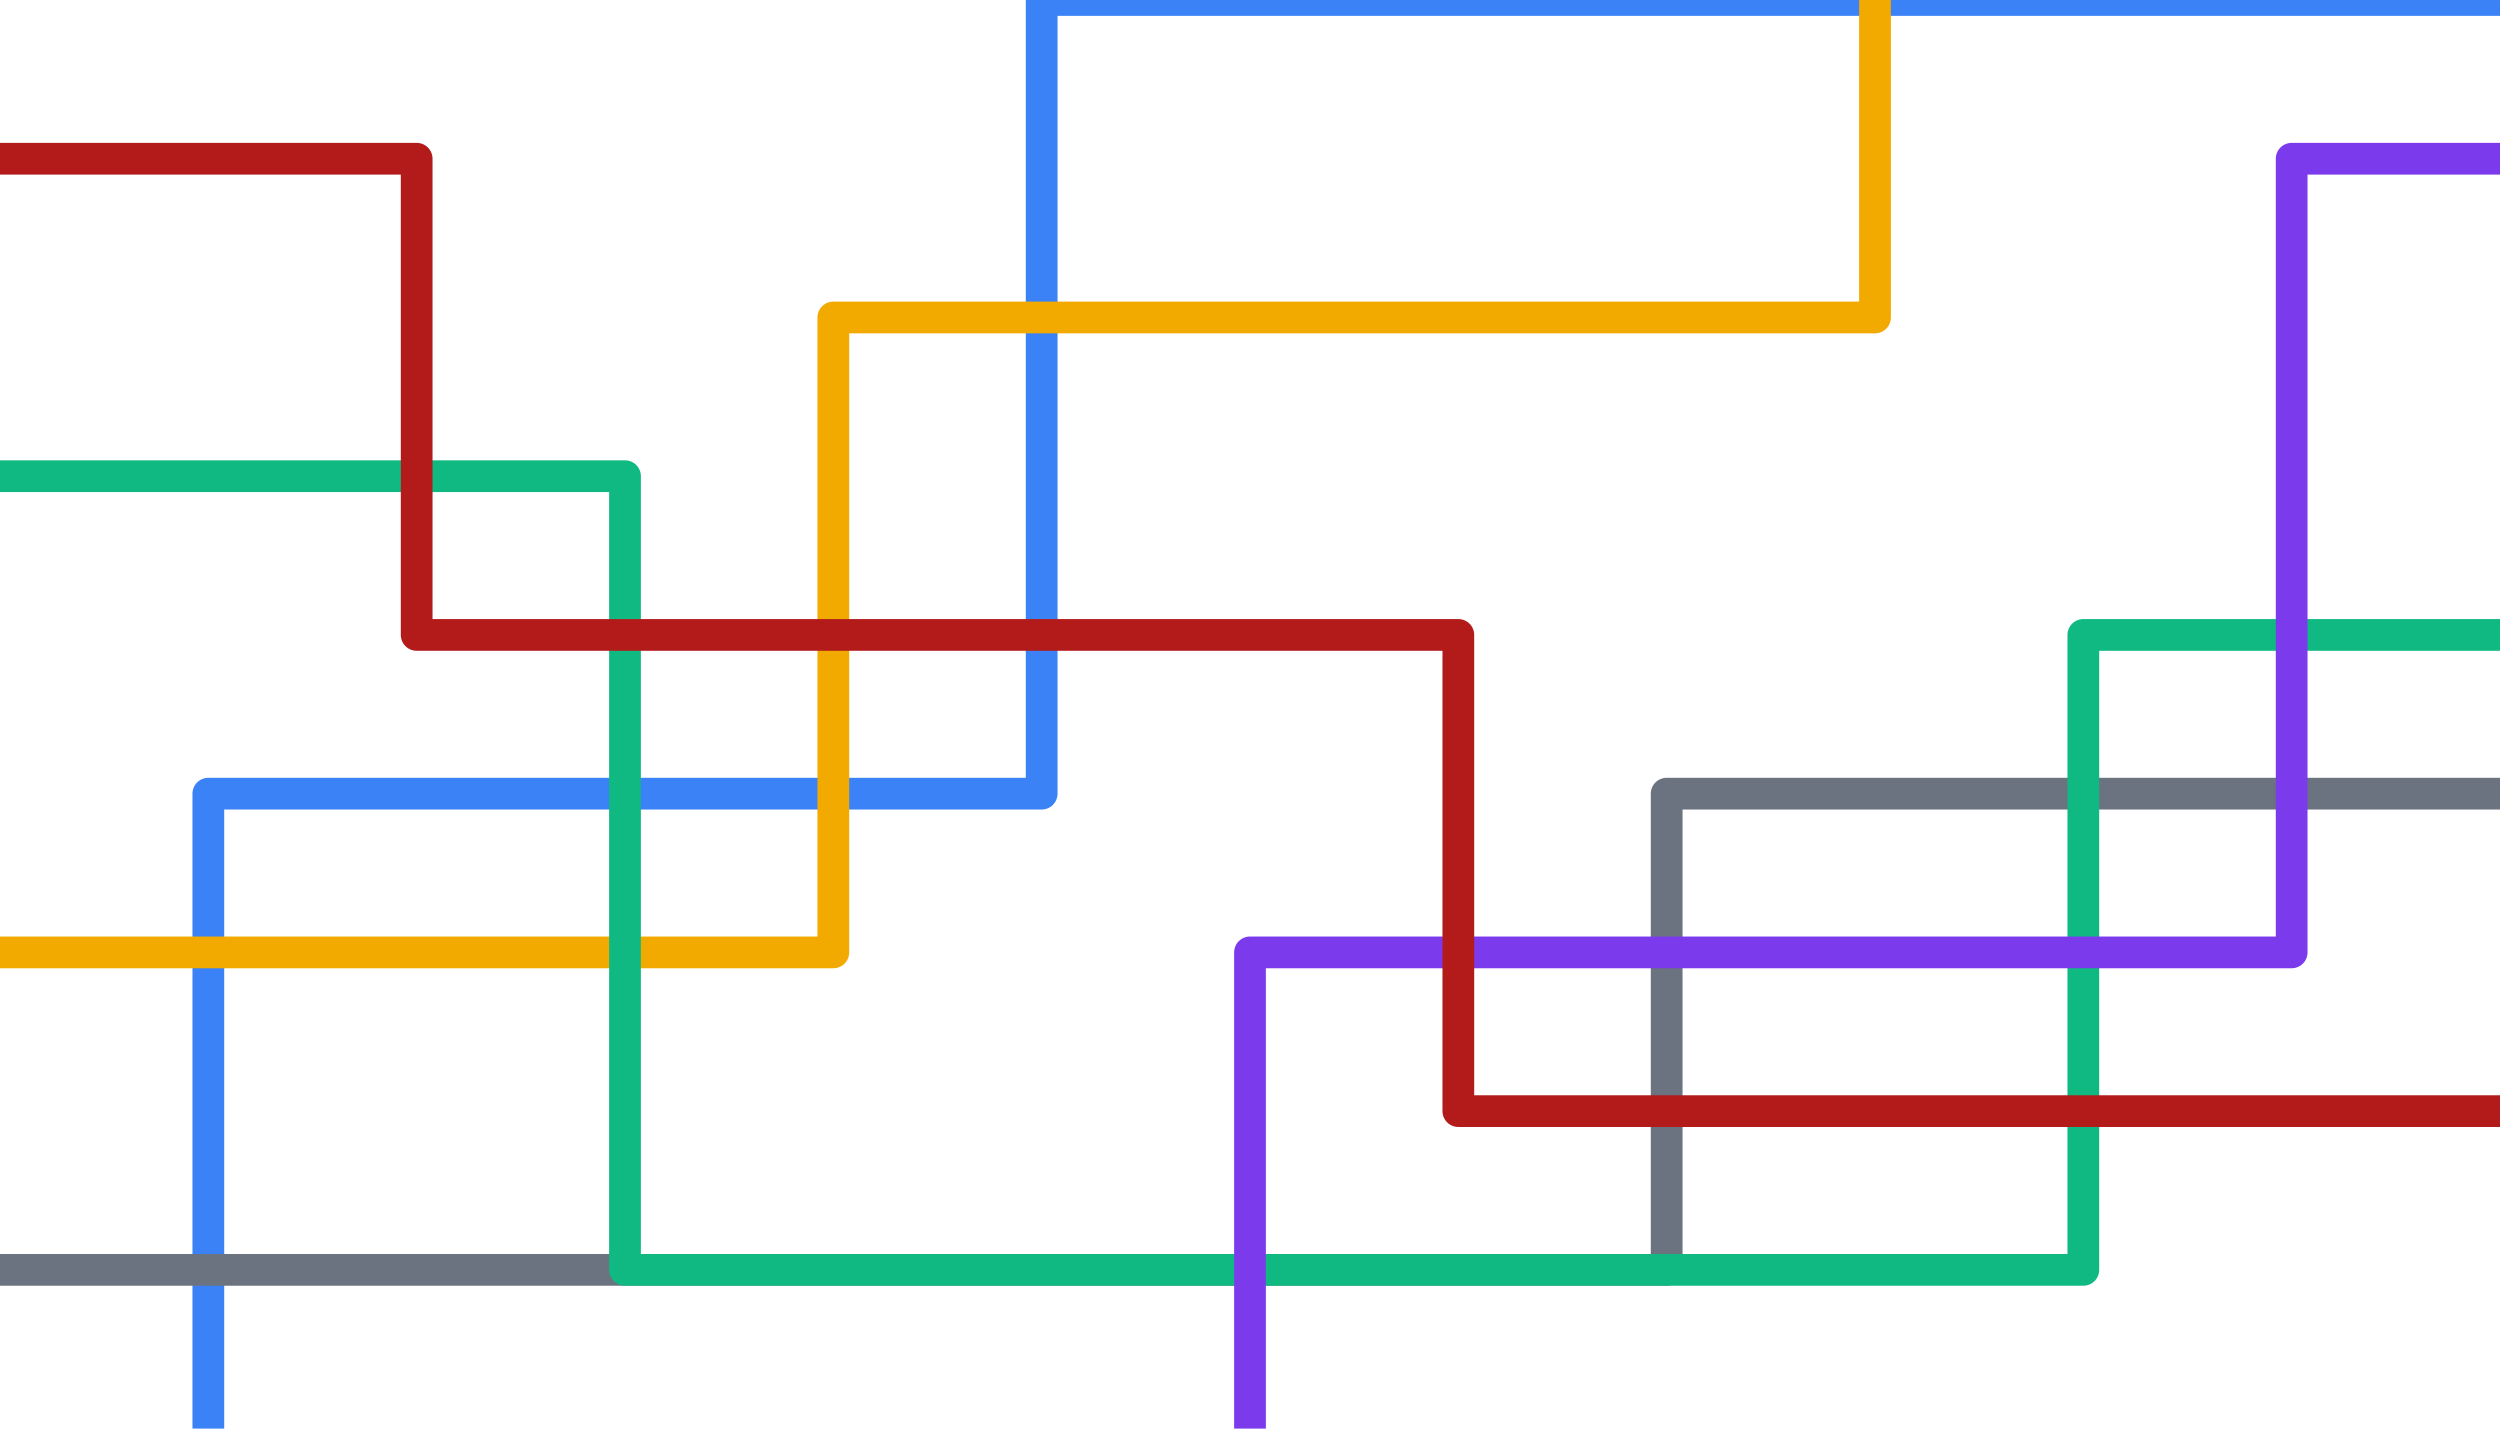
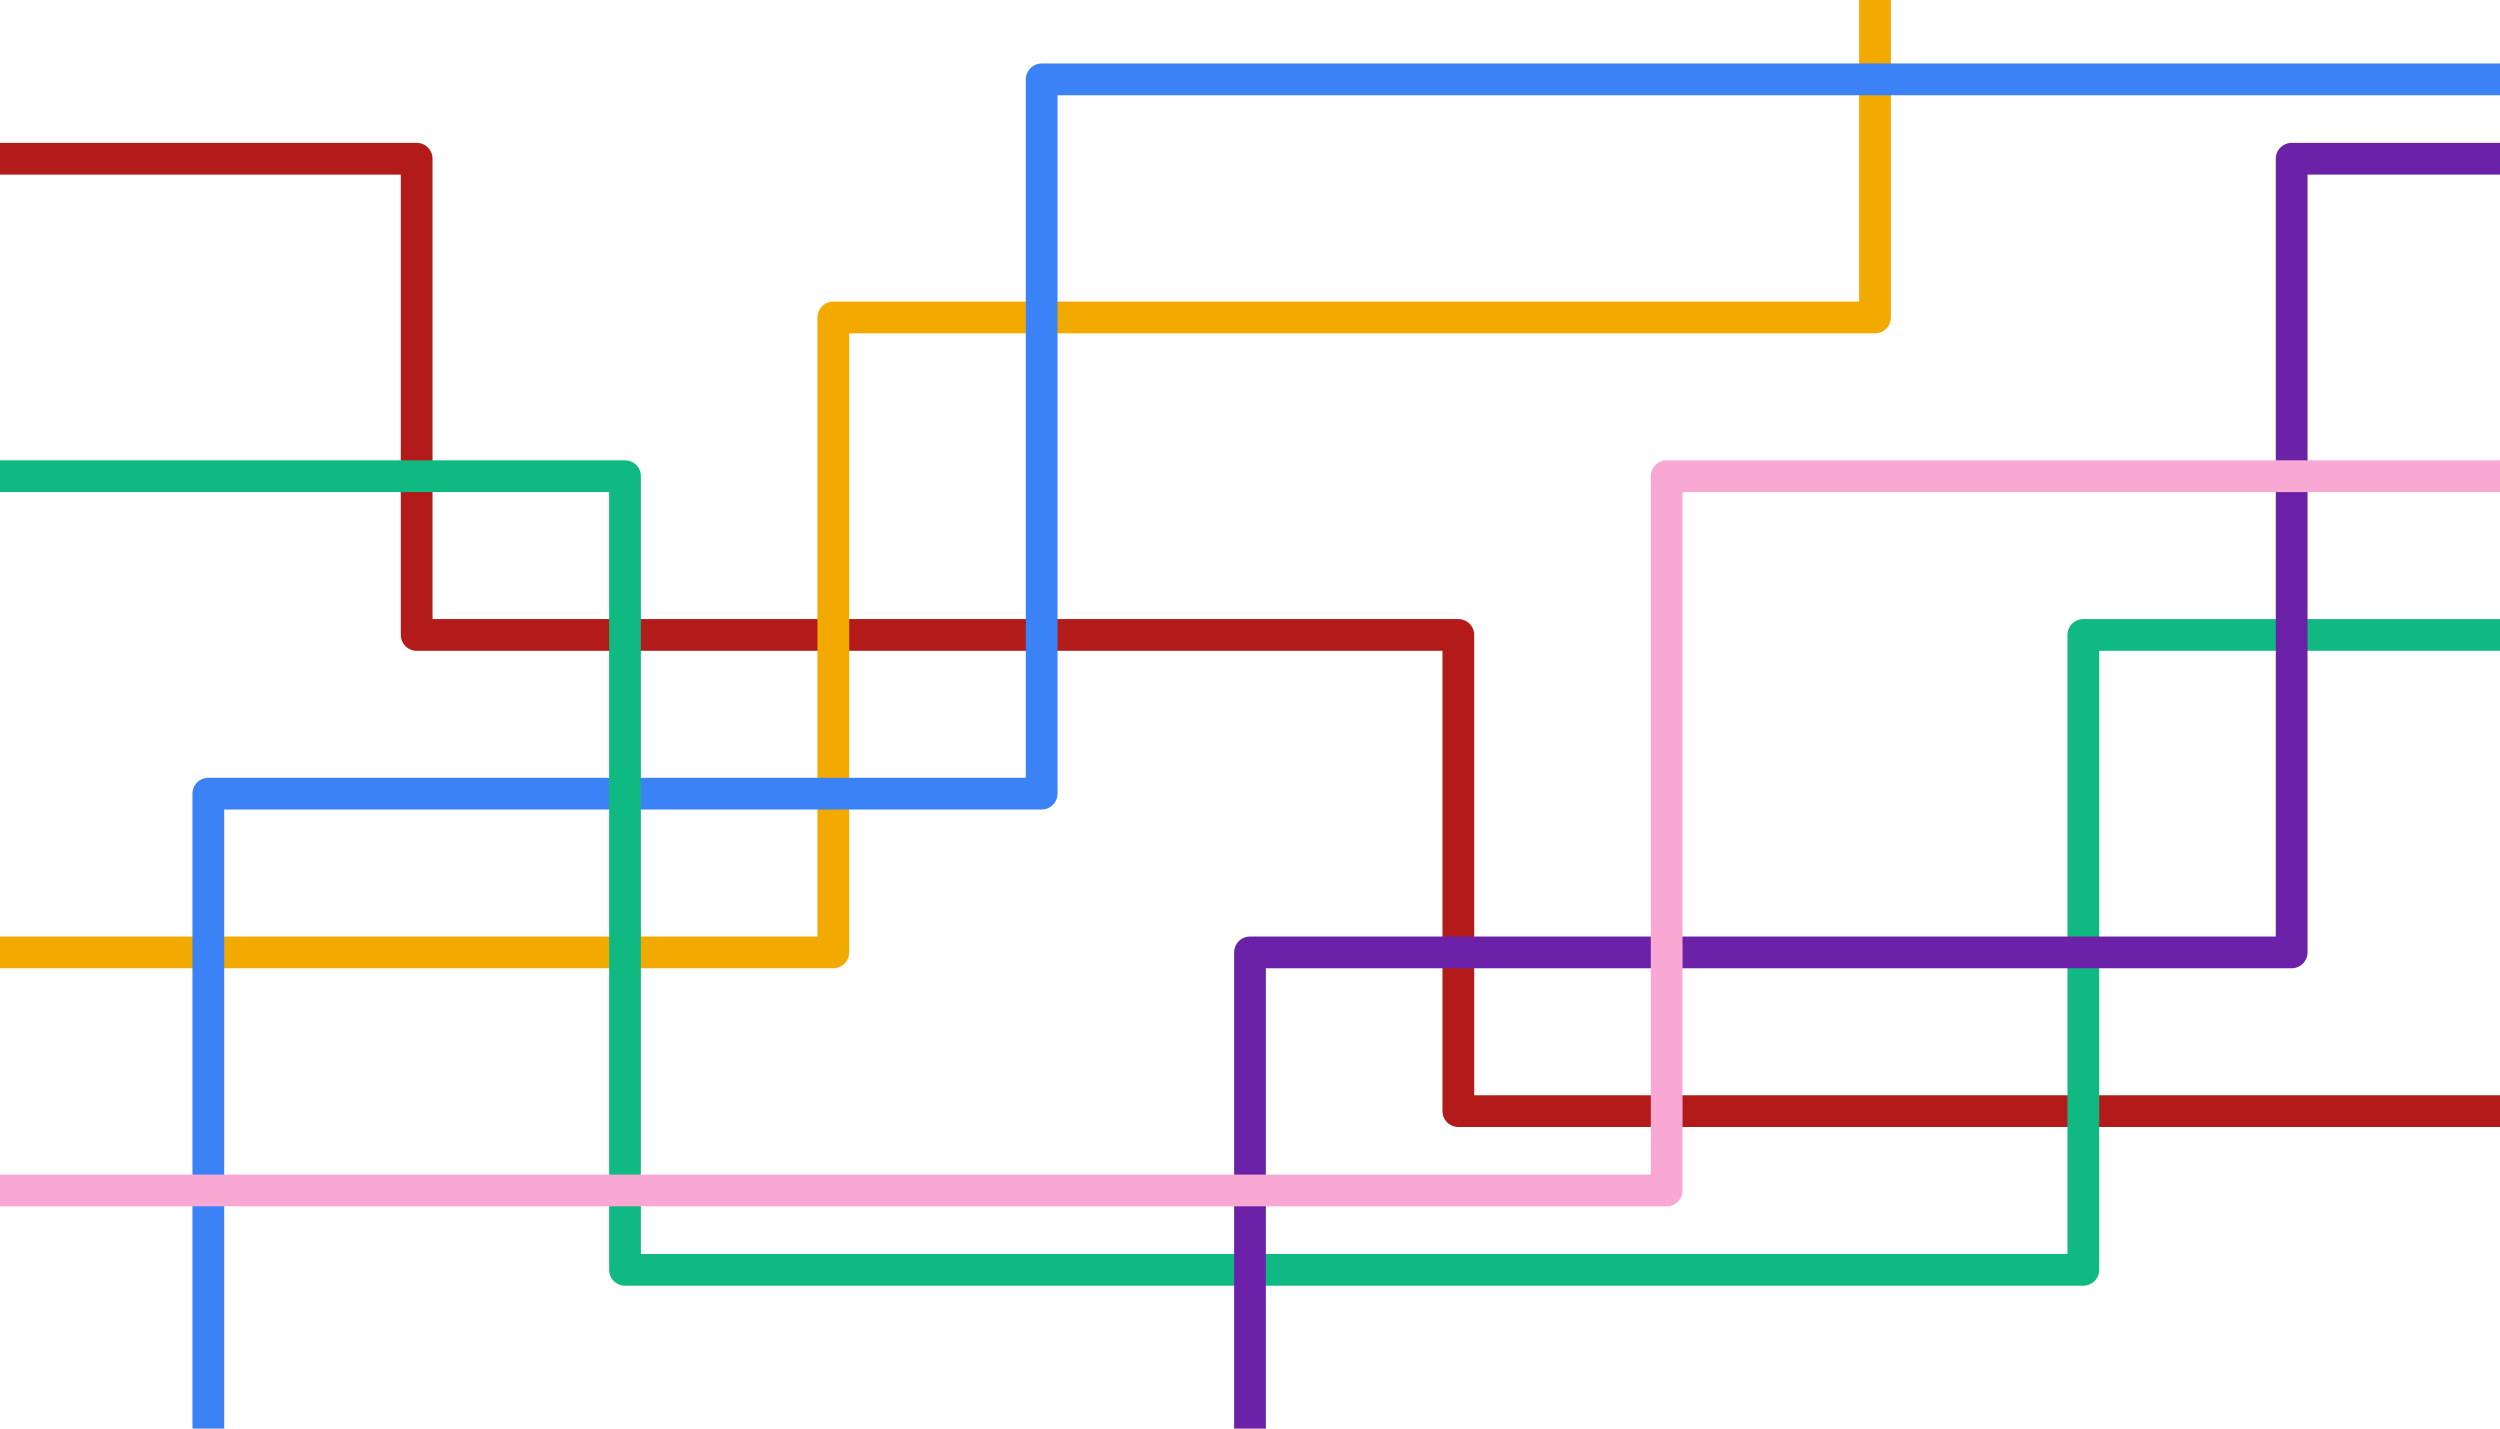
<svg xmlns="http://www.w3.org/2000/svg" width="1008.00pt" height="576.00pt" viewBox="0 0 1008.00 576.00">
  <g class="svglite">
    <defs>
      <style type="text/css">
    .svglite line, .svglite polyline, .svglite polygon, .svglite path, .svglite rect, .svglite circle {
      fill: none;
      stroke: #000000;
      stroke-linecap: round;
      stroke-linejoin: round;
      stroke-miterlimit: 10.00;
    }
    .svglite text {
      white-space: pre;
    }
    .svglite g.glyphgroup path {
      fill: inherit;
      stroke: none;
    }
  </style>
    </defs>
    <rect width="100%" height="100%" style="stroke: none; fill: none;" />
    <defs>
      <clipPath id="cpMC4wMHwxMDA4LjAwfDAuMDB8NTc2LjAw">
        <rect x="0.00" y="0.00" width="1008.00" height="576.00" />
      </clipPath>
    </defs>
    <g clip-path="url(#cpMC4wMHwxMDA4LjAwfDAuMDB8NTc2LjAw)">
      <rect x="0.00" y="0.00" width="1008.00" height="576.00" style="stroke-width: 0.00; stroke: none;" />
      <rect x="0.00" y="0.00" width="1008.00" height="576.00" style="stroke-width: 0.00; stroke: none;" />
-       <polyline points="84.00,640.00 84.00,320.00 420.00,320.00 420.00,0.00 1008.00,0.00 " style="stroke-width: 12.80; stroke: #3B82F6;" />
+       <polyline points="-84.00,64.00 168.00,64.00 168.00,256.00 588.00,256.00 588.00,448.00 1092.00,448.00 " style="stroke-width: 12.80; stroke: #B31B1B;" />
      <polyline points="-84.00,384.00 336.00,384.00 336.00,128.00 756.00,128.00 756.00,-64.00 " style="stroke-width: 12.80; stroke: #F2A900;" />
-       <polyline points="-84.00,512.00 672.00,512.00 672.00,320.00 1092.00,320.00 " style="stroke-width: 12.80; stroke: #6B7280;" />
+       <polyline points="84.00,640.00 84.00,320.00 420.00,320.00 420.00,32.00 1008.00,32.00 " style="stroke-width: 12.80; stroke: #3B82F6;" />
      <polyline points="-84.00,192.00 252.00,192.00 252.00,512.00 840.00,512.00 840.00,256.00 1092.00,256.00 " style="stroke-width: 12.80; stroke: #10B981;" />
-       <polyline points="504.00,640.00 504.00,384.00 924.00,384.00 924.00,64.00 1092.00,64.00 " style="stroke-width: 12.80; stroke: #7C3AED;" />
-       <polyline points="-84.00,64.00 168.00,64.00 168.00,256.00 588.00,256.00 588.00,448.00 1092.00,448.00 " style="stroke-width: 12.80; stroke: #B31B1B;" />
+       <polyline points="504.00,640.00 504.00,384.00 924.00,384.00 924.00,64.00 1092.00,64.00 " style="stroke-width: 12.80; stroke: #6B21A8;" />
+       <polyline points="-84.00,480.00 672.00,480.00 672.00,192.00 1092.00,192.00 " style="stroke-width: 12.80; stroke: #F9A8D4;" />
    </g>
  </g>
</svg>
